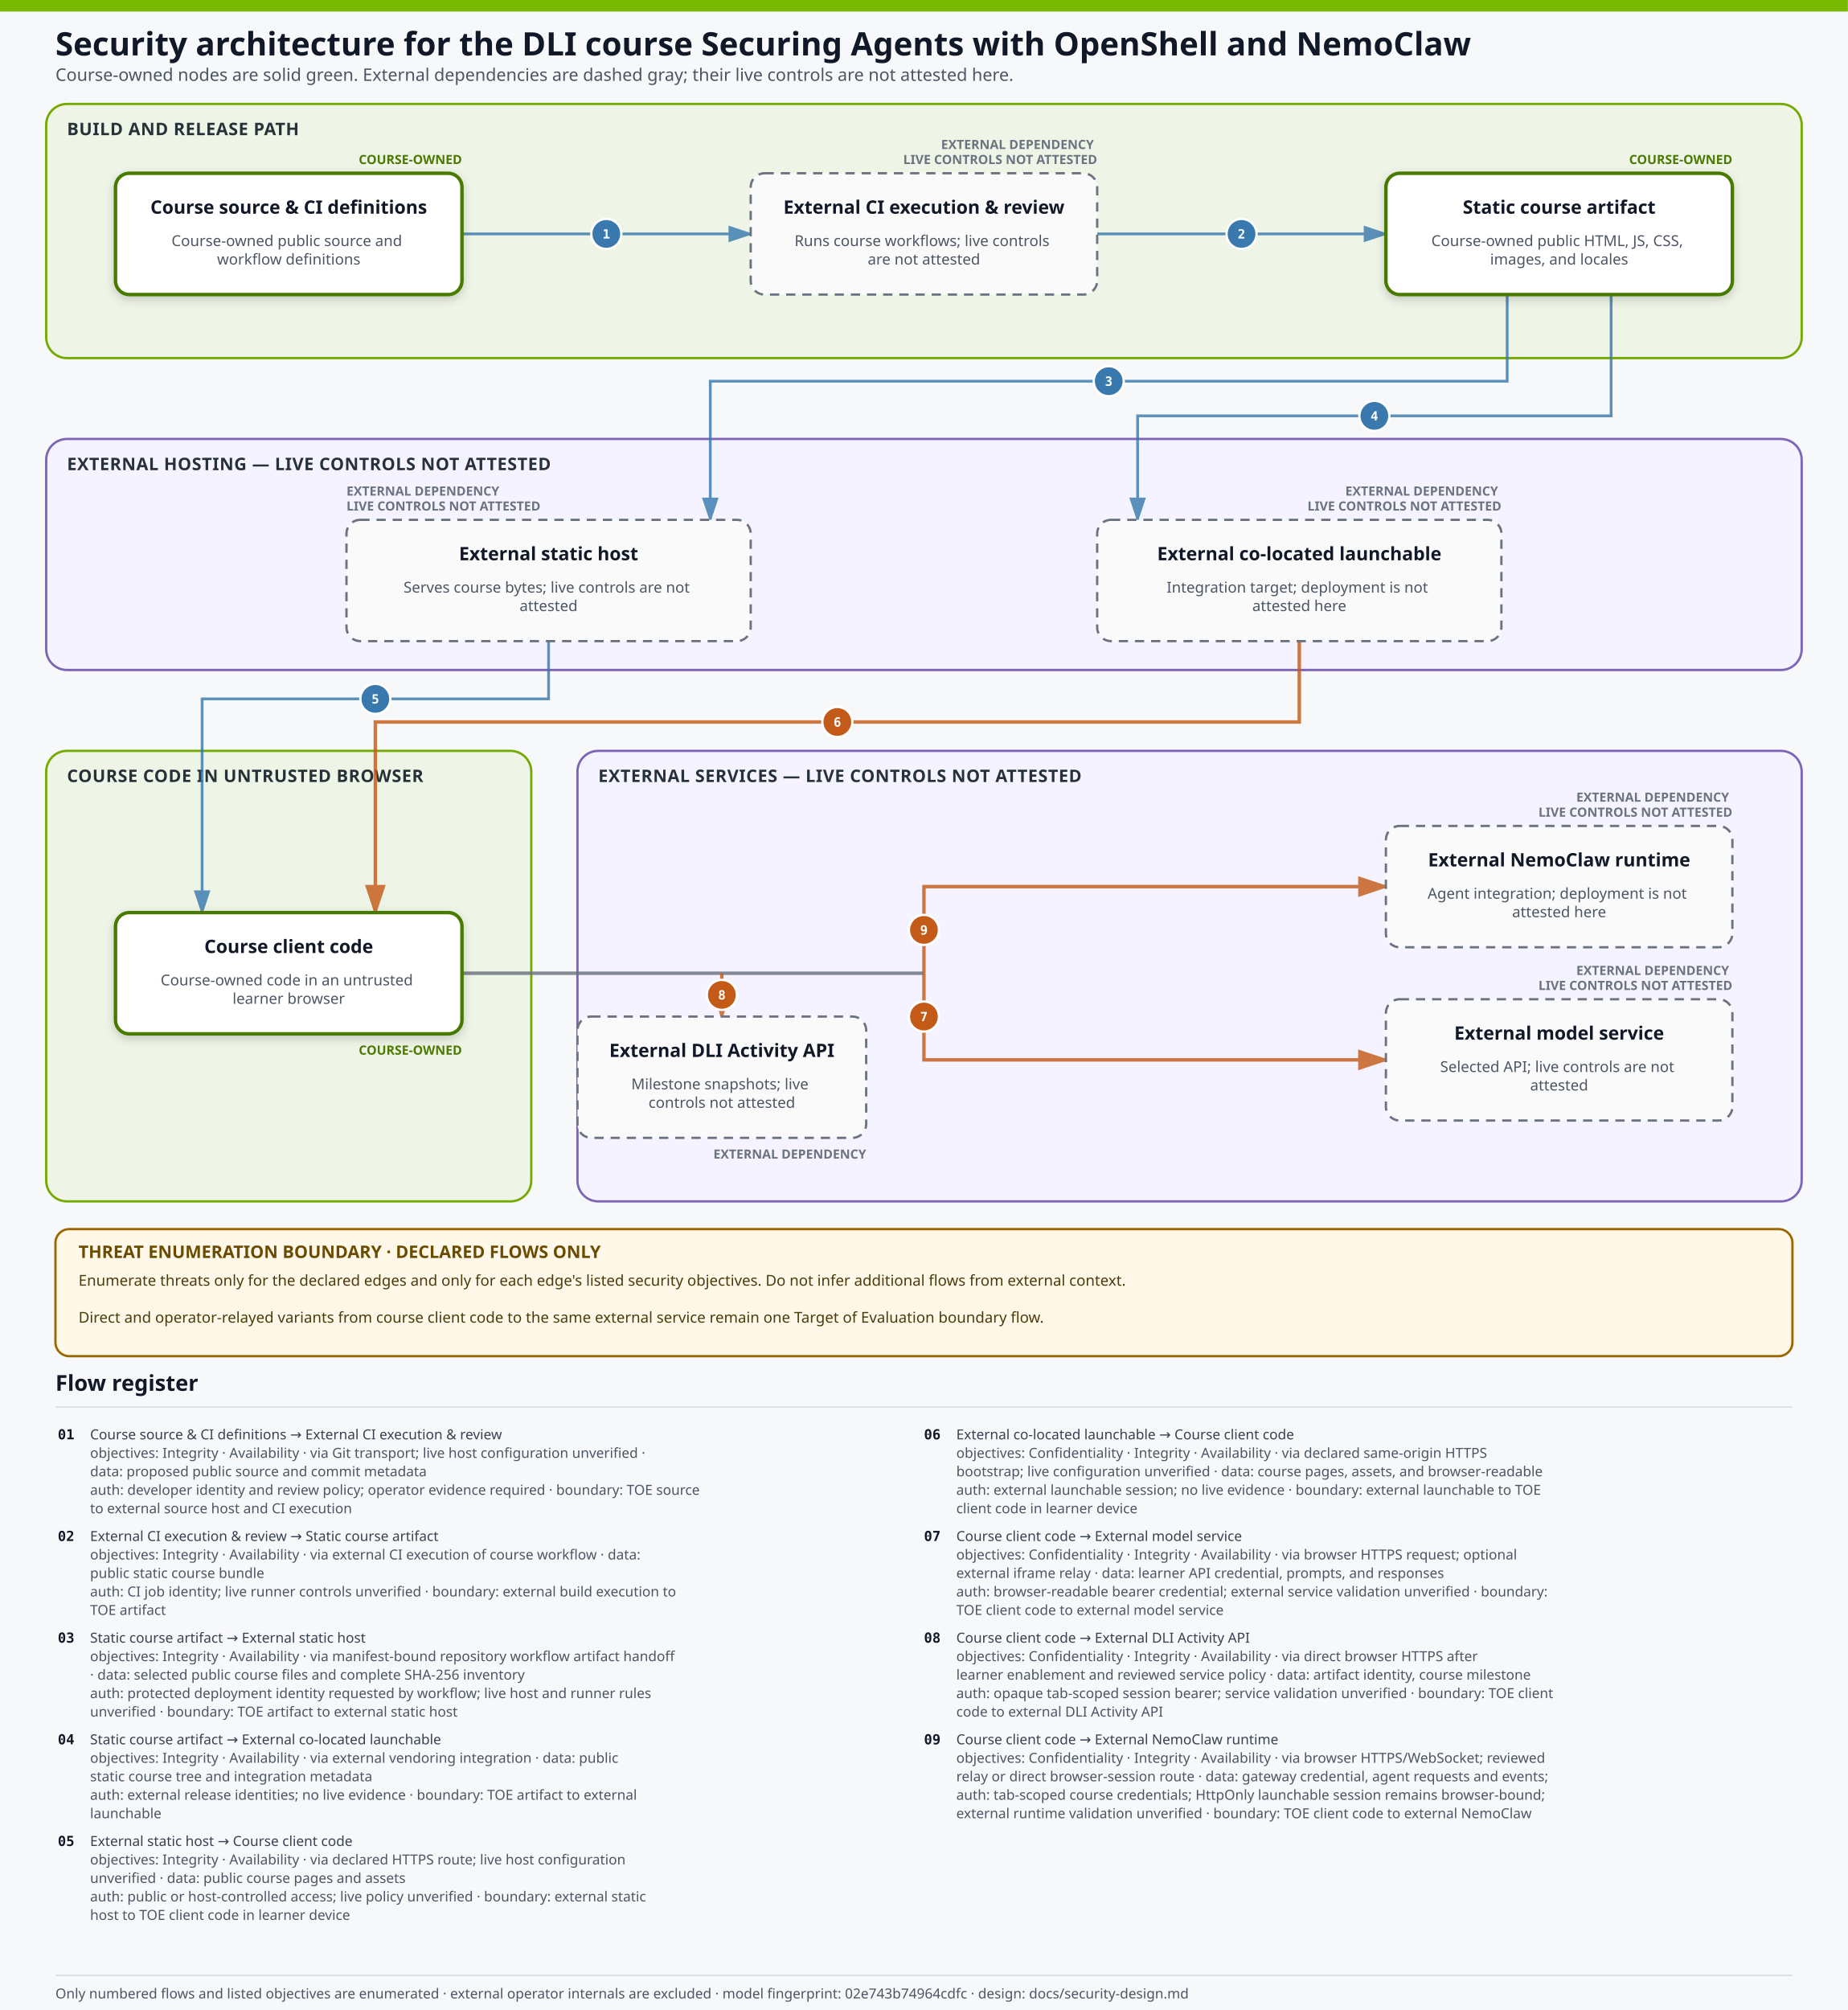
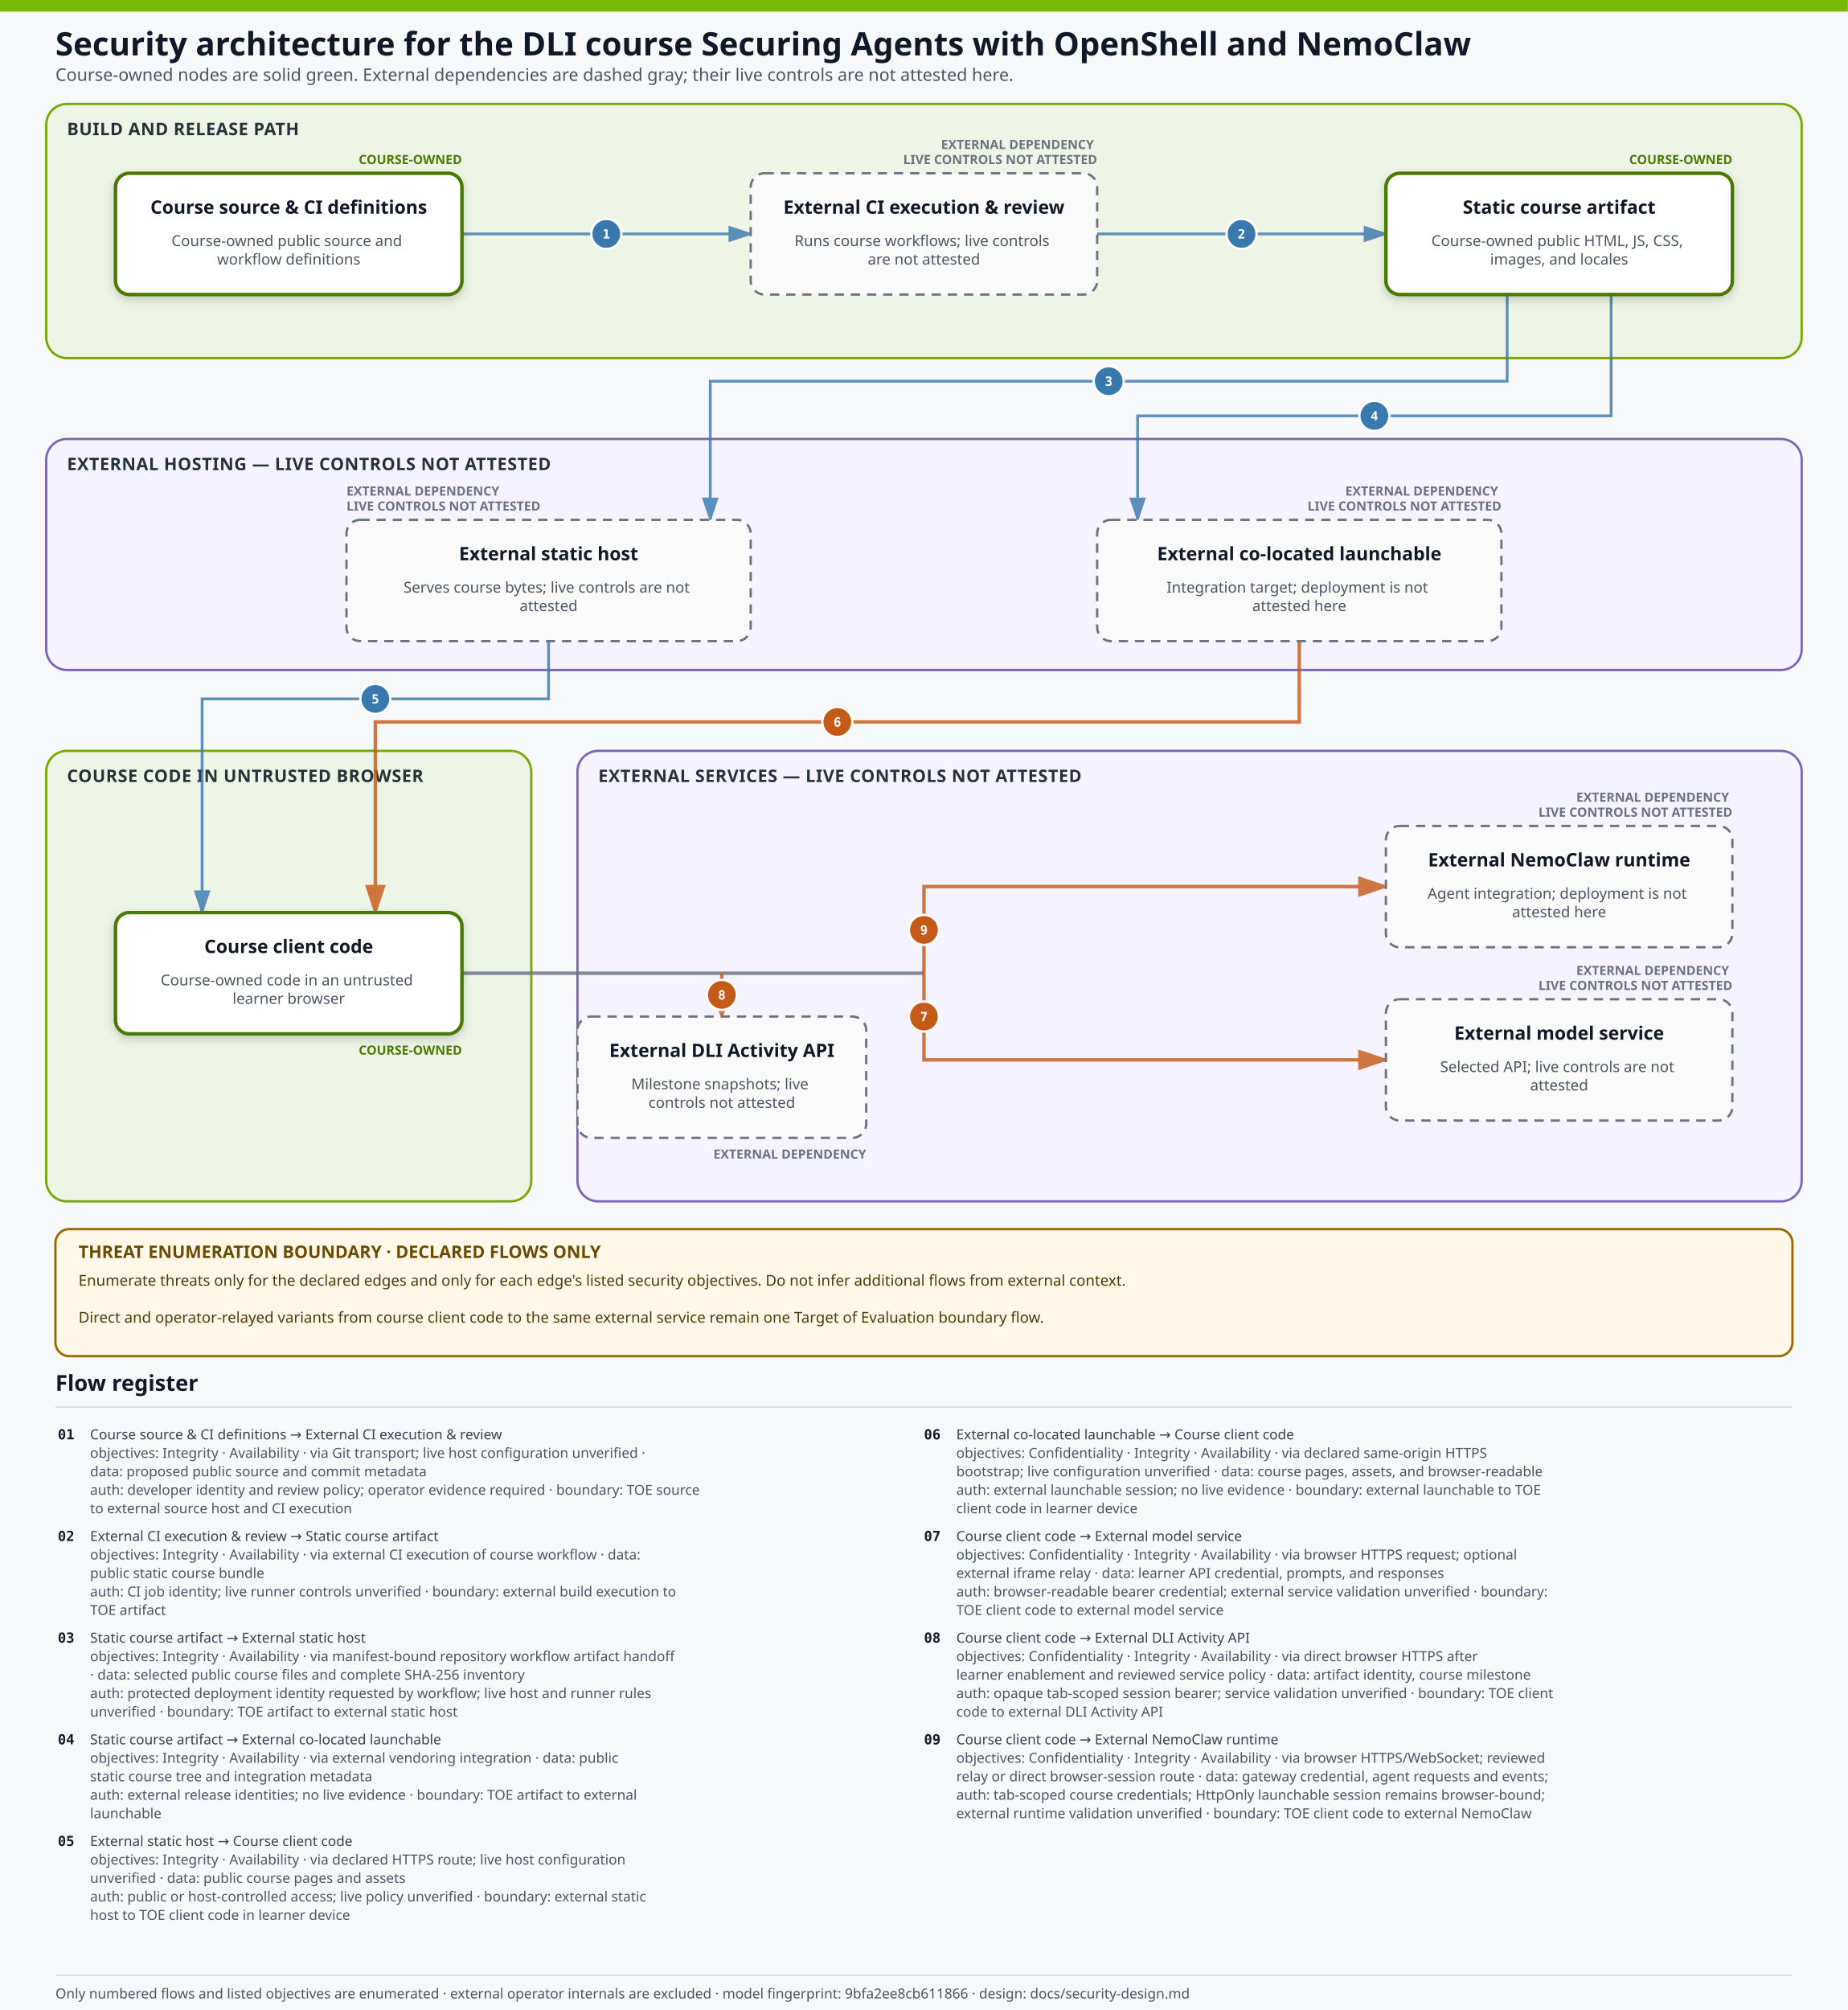
<svg xmlns="http://www.w3.org/2000/svg" viewBox="0 0 1600 1740" role="img" aria-labelledby="title desc" data-architecture-schema="nemoclaw-security-architecture/2">
  <defs>
    <marker id="arrow" markerWidth="10" markerHeight="10" refX="8" refY="3" orient="auto" markerUnits="strokeWidth">
      <path d="M0,0 L0,6 L9,3 z" fill="context-stroke" />
    </marker>
    <filter id="shadow" x="-10%" y="-10%" width="120%" height="130%">
      <feDropShadow dx="0" dy="3" stdDeviation="4" flood-opacity=".18" />
    </filter>
  </defs>
  <style>
  .bg{fill:#f7f8fa}.title{font:700 28px system-ui,sans-serif;fill:#111827}.subtitle{font:15px system-ui,sans-serif;fill:#4b5563}
  .zone{stroke-width:2;rx:18}.zone.supply{fill:#eef5e7;stroke:#76a900}.zone.external{fill:#f5f3ff;stroke:#7c65b5}.zone.gateway{fill:#eef6ff;stroke:#3979ad}.zone.internal{fill:#edf8f1;stroke:#37805a}.zone.host{fill:#fff4e8;stroke:#bf6b24}
  .zone-label{font:700 15px system-ui,sans-serif;letter-spacing:.4px;fill:#263238}.node{fill:#fff;stroke:#4b5563;stroke-width:2;rx:12;filter:url(#shadow)}
  .node.toe{stroke:#4a7a00;stroke-width:3}.node.external-context{fill:#fafafa;stroke:#6b7280;stroke-dasharray:8 6;filter:none}.node.privileged{stroke:#c45a18;stroke-width:3}.node.conditional{stroke-dasharray:8 6}.node-label{font:700 16px system-ui,sans-serif;fill:#111827}.node-detail{font:13px system-ui,sans-serif;fill:#4b5563}
  .ownership-toe{font:700 11px system-ui,sans-serif;fill:#4a7a00}.ownership-external{font:700 11px system-ui,sans-serif;fill:#6b7280}
  .edge{fill:none;stroke:#3979ad;stroke-width:2.4;opacity:.82;marker-end:url(#arrow)}.edge.sensitive{stroke:#c45a18;stroke-width:3}.edge.conditional{stroke-dasharray:8 6}
  .trunk{fill:none;stroke:#3979ad;stroke-width:3;opacity:.82}.trunk.neutral{stroke:#6b7280}
  .edge-id{font:700 11px ui-monospace,monospace;fill:#fff}.edge-badge{fill:#3979ad;stroke:#fff;stroke-width:2}.edge-badge.sensitive{fill:#c45a18}
  .legend-title{font:700 19px system-ui,sans-serif;fill:#111827}.legend-text{font:12px system-ui,sans-serif;fill:#374151}.legend-id{font:700 12px ui-monospace,monospace;fill:#111827}
  .scope-box{fill:#fff8e8;stroke:#9a6700;stroke-width:2;rx:12}.scope-title{font:700 15px system-ui,sans-serif;fill:#6b4b00}.scope-text{font:13px system-ui,sans-serif;fill:#4b3a0a}
  .note{font:12px system-ui,sans-serif;fill:#4b5563}.rail{fill:#76b900}
</style>
  <rect class="bg" width="1600" height="1740" />
  <rect class="rail" x="0" y="0" width="1600" height="10" />
  <text class="title" x="48" y="48">Security architecture for the DLI course Securing Agents with OpenShell and NemoClaw</text>
  <text class="subtitle" x="48" y="70">Course-owned nodes are solid green. External dependencies are dashed gray; their live controls are not attested here.</text>
  <rect class="zone supply" x="40" y="90" width="1520" height="220" />
  <text class="zone-label" x="58" y="117">BUILD AND RELEASE PATH</text>
  <rect class="zone external" x="40" y="380" width="1520" height="200" />
  <text class="zone-label" x="58" y="407">EXTERNAL HOSTING — LIVE CONTROLS NOT ATTESTED</text>
  <rect class="zone supply" x="40" y="650" width="420" height="390" />
  <text class="zone-label" x="58" y="677">COURSE CODE IN UNTRUSTED BROWSER</text>
  <rect class="zone external" x="500" y="650" width="1060" height="390" />
  <text class="zone-label" x="518" y="677">EXTERNAL SERVICES — LIVE CONTROLS NOT ATTESTED</text>
  <polyline class="trunk neutral" points="400,842.5 800,842.5" />
  <polyline class="edge" points="400,202.5 525,202.5 525,202.5 650,202.5" />
  <polyline class="edge" points="950,202.5 1075,202.5 1075,202.5 1200,202.5" />
  <polyline class="edge" points="1305,255 1305,330 615,330 615,450" />
  <polyline class="edge" points="1395,255 1395,360 985,360 985,450" />
  <polyline class="edge" points="475,555 475,605 175,605 175,790" />
  <polyline class="edge sensitive" points="1125,555 1125,625 325,625 325,790" />
  <polyline class="edge sensitive" points="800,842.5 800,917.5 1200,917.5" />
  <polyline class="edge sensitive" points="625,842.5 625,861.25 625,861.25 625,880" />
  <polyline class="edge sensitive" points="800,842.5 800,767.5 1200,767.5" />
  <circle class="edge-badge" cx="525" cy="202.5" r="13" />
  <text class="edge-id" x="525" y="206.5" text-anchor="middle">1</text>
  <circle class="edge-badge" cx="1075" cy="202.5" r="13" />
  <text class="edge-id" x="1075" y="206.5" text-anchor="middle">2</text>
  <circle class="edge-badge" cx="960" cy="330" r="13" />
  <text class="edge-id" x="960" y="334" text-anchor="middle">3</text>
  <circle class="edge-badge" cx="1190" cy="360" r="13" />
  <text class="edge-id" x="1190" y="364" text-anchor="middle">4</text>
  <circle class="edge-badge" cx="325" cy="605" r="13" />
  <text class="edge-id" x="325" y="609" text-anchor="middle">5</text>
  <circle class="edge-badge sensitive" cx="725" cy="625" r="13" />
  <text class="edge-id" x="725" y="629" text-anchor="middle">6</text>
  <circle class="edge-badge sensitive" cx="800" cy="880" r="13" />
  <text class="edge-id" x="800" y="884" text-anchor="middle">7</text>
  <circle class="edge-badge sensitive" cx="625" cy="861.25" r="13" />
  <text class="edge-id" x="625" y="865.25" text-anchor="middle">8</text>
  <circle class="edge-badge sensitive" cx="800" cy="805" r="13" />
  <text class="edge-id" x="800" y="809" text-anchor="middle">9</text>
  <rect class="node toe" x="100" y="150" width="300" height="105" />
  <text class="ownership-toe" x="400" y="142" text-anchor="end">COURSE-OWNED</text>
  <text x="250" y="185" text-anchor="middle" class="node-label">
    <tspan x="250" dy="0">Course source &amp; CI definitions</tspan>
  </text>
  <text x="250" y="213" text-anchor="middle" class="node-detail">
    <tspan x="250" dy="0">Course-owned public source and</tspan>
    <tspan x="250" dy="16">workflow definitions</tspan>
  </text>
  <rect class="node external-context" x="650" y="150" width="300" height="105" />
  <text x="950" y="129" text-anchor="end" class="ownership-external">
    <tspan x="950" dy="0">EXTERNAL DEPENDENCY</tspan>
    <tspan x="950" dy="13">LIVE CONTROLS NOT ATTESTED</tspan>
  </text>
  <text x="800" y="185" text-anchor="middle" class="node-label">
    <tspan x="800" dy="0">External CI execution &amp; review</tspan>
  </text>
  <text x="800" y="213" text-anchor="middle" class="node-detail">
    <tspan x="800" dy="0">Runs course workflows; live controls</tspan>
    <tspan x="800" dy="16">are not attested</tspan>
  </text>
  <rect class="node toe" x="1200" y="150" width="300" height="105" />
  <text class="ownership-toe" x="1500" y="142" text-anchor="end">COURSE-OWNED</text>
  <text x="1350" y="185" text-anchor="middle" class="node-label">
    <tspan x="1350" dy="0">Static course artifact</tspan>
  </text>
  <text x="1350" y="213" text-anchor="middle" class="node-detail">
    <tspan x="1350" dy="0">Course-owned public HTML, JS, CSS,</tspan>
    <tspan x="1350" dy="16">images, and locales</tspan>
  </text>
  <rect class="node external-context" x="300" y="450" width="350" height="105" />
  <text x="300" y="429" text-anchor="start" class="ownership-external">
    <tspan x="300" dy="0">EXTERNAL DEPENDENCY</tspan>
    <tspan x="300" dy="13">LIVE CONTROLS NOT ATTESTED</tspan>
  </text>
  <text x="475" y="485" text-anchor="middle" class="node-label">
    <tspan x="475" dy="0">External static host</tspan>
  </text>
  <text x="475" y="513" text-anchor="middle" class="node-detail">
    <tspan x="475" dy="0">Serves course bytes; live controls are not</tspan>
    <tspan x="475" dy="16">attested</tspan>
  </text>
  <rect class="node external-context" x="950" y="450" width="350" height="105" />
  <text x="1300" y="429" text-anchor="end" class="ownership-external">
    <tspan x="1300" dy="0">EXTERNAL DEPENDENCY</tspan>
    <tspan x="1300" dy="13">LIVE CONTROLS NOT ATTESTED</tspan>
  </text>
  <text x="1125" y="485" text-anchor="middle" class="node-label">
    <tspan x="1125" dy="0">External co-located launchable</tspan>
  </text>
  <text x="1125" y="513" text-anchor="middle" class="node-detail">
    <tspan x="1125" dy="0">Integration target; deployment is not</tspan>
    <tspan x="1125" dy="16">attested here</tspan>
  </text>
  <rect class="node toe" x="100" y="790" width="300" height="105" />
  <text class="ownership-toe" x="400" y="913" text-anchor="end">COURSE-OWNED</text>
  <text x="250" y="825" text-anchor="middle" class="node-label">
    <tspan x="250" dy="0">Course client code</tspan>
  </text>
  <text x="250" y="853" text-anchor="middle" class="node-detail">
    <tspan x="250" dy="0">Course-owned code in an untrusted</tspan>
    <tspan x="250" dy="16">learner browser</tspan>
  </text>
  <rect class="node external-context" x="1200" y="865" width="300" height="105" />
  <text x="1500" y="844" text-anchor="end" class="ownership-external">
    <tspan x="1500" dy="0">EXTERNAL DEPENDENCY</tspan>
    <tspan x="1500" dy="13">LIVE CONTROLS NOT ATTESTED</tspan>
  </text>
  <text x="1350" y="900" text-anchor="middle" class="node-label">
    <tspan x="1350" dy="0">External model service</tspan>
  </text>
  <text x="1350" y="928" text-anchor="middle" class="node-detail">
    <tspan x="1350" dy="0">Selected API; live controls are not</tspan>
    <tspan x="1350" dy="16">attested</tspan>
  </text>
  <rect class="node external-context" x="500" y="880" width="250" height="105" />
  <text class="ownership-external" x="750" y="1003" text-anchor="end">EXTERNAL DEPENDENCY</text>
  <text x="625" y="915" text-anchor="middle" class="node-label">
    <tspan x="625" dy="0">External DLI Activity API</tspan>
  </text>
  <text x="625" y="943" text-anchor="middle" class="node-detail">
    <tspan x="625" dy="0">Milestone snapshots; live</tspan>
    <tspan x="625" dy="16">controls not attested</tspan>
  </text>
  <rect class="node external-context" x="1200" y="715" width="300" height="105" />
  <text x="1500" y="694" text-anchor="end" class="ownership-external">
    <tspan x="1500" dy="0">EXTERNAL DEPENDENCY</tspan>
    <tspan x="1500" dy="13">LIVE CONTROLS NOT ATTESTED</tspan>
  </text>
  <text x="1350" y="750" text-anchor="middle" class="node-label">
    <tspan x="1350" dy="0">External NemoClaw runtime</tspan>
  </text>
  <text x="1350" y="778" text-anchor="middle" class="node-detail">
    <tspan x="1350" dy="0">Agent integration; deployment is not</tspan>
    <tspan x="1350" dy="16">attested here</tspan>
  </text>
  <rect class="scope-box" x="48" y="1064" width="1504" height="110" />
  <text class="scope-title" x="68" y="1089">THREAT ENUMERATION BOUNDARY · DECLARED FLOWS ONLY</text>
  <text x="68" y="1113" text-anchor="start" class="scope-text">
    <tspan x="68" dy="0">Enumerate threats only for the declared edges and only for each edge's listed security objectives. Do not infer additional flows from external context.</tspan>
  </text>
  <text x="68" y="1145" text-anchor="start" class="scope-text">
    <tspan x="68" dy="0">Direct and operator-relayed variants from course client code to the same external service remain one Target of Evaluation boundary flow.</tspan>
  </text>
  <text class="legend-title" x="48" y="1204">Flow register</text>
  <line x1="48" y1="1218" x2="1552" y2="1218" stroke="#d1d5db" />
  <text class="legend-id" x="50" y="1246">01</text>
  <text x="78" y="1246" text-anchor="start" class="legend-text">
    <tspan x="78" dy="0">Course source &amp; CI definitions → External CI execution &amp; review</tspan>
  </text>
  <text x="78" y="1262" text-anchor="start" class="note">
    <tspan x="78" dy="0">objectives: Integrity · Availability · via Git transport; live host configuration unverified ·</tspan>
    <tspan x="78" dy="16">data: proposed public source and commit metadata</tspan>
  </text>
  <text x="78" y="1294" text-anchor="start" class="note">
    <tspan x="78" dy="0">auth: developer identity and review policy; operator evidence required · boundary: TOE source</tspan>
    <tspan x="78" dy="16">to external source host and CI execution</tspan>
  </text>
  <text class="legend-id" x="50" y="1334">02</text>
  <text x="78" y="1334" text-anchor="start" class="legend-text">
    <tspan x="78" dy="0">External CI execution &amp; review → Static course artifact</tspan>
  </text>
  <text x="78" y="1350" text-anchor="start" class="note">
    <tspan x="78" dy="0">objectives: Integrity · Availability · via external CI execution of course workflow · data:</tspan>
    <tspan x="78" dy="16">public static course bundle</tspan>
  </text>
  <text x="78" y="1382" text-anchor="start" class="note">
    <tspan x="78" dy="0">auth: CI job identity; live runner controls unverified · boundary: external build execution to</tspan>
    <tspan x="78" dy="16">TOE artifact</tspan>
  </text>
  <text class="legend-id" x="50" y="1422">03</text>
  <text x="78" y="1422" text-anchor="start" class="legend-text">
    <tspan x="78" dy="0">Static course artifact → External static host</tspan>
  </text>
  <text x="78" y="1438" text-anchor="start" class="note">
    <tspan x="78" dy="0">objectives: Integrity · Availability · via manifest-bound repository workflow artifact handoff</tspan>
    <tspan x="78" dy="16">· data: selected public course files and complete SHA-256 inventory</tspan>
  </text>
  <text x="78" y="1470" text-anchor="start" class="note">
    <tspan x="78" dy="0">auth: protected deployment identity requested by workflow; live host and runner rules</tspan>
    <tspan x="78" dy="16">unverified · boundary: TOE artifact to external static host</tspan>
  </text>
  <text class="legend-id" x="50" y="1510">04</text>
  <text x="78" y="1510" text-anchor="start" class="legend-text">
    <tspan x="78" dy="0">Static course artifact → External co-located launchable</tspan>
  </text>
  <text x="78" y="1526" text-anchor="start" class="note">
    <tspan x="78" dy="0">objectives: Integrity · Availability · via external vendoring integration · data: public</tspan>
    <tspan x="78" dy="16">static course tree and integration metadata</tspan>
  </text>
  <text x="78" y="1558" text-anchor="start" class="note">
    <tspan x="78" dy="0">auth: external release identities; no live evidence · boundary: TOE artifact to external</tspan>
    <tspan x="78" dy="16">launchable</tspan>
  </text>
  <text class="legend-id" x="50" y="1598">05</text>
  <text x="78" y="1598" text-anchor="start" class="legend-text">
    <tspan x="78" dy="0">External static host → Course client code</tspan>
  </text>
  <text x="78" y="1614" text-anchor="start" class="note">
    <tspan x="78" dy="0">objectives: Integrity · Availability · via declared HTTPS route; live host configuration</tspan>
    <tspan x="78" dy="16">unverified · data: public course pages and assets</tspan>
  </text>
  <text x="78" y="1646" text-anchor="start" class="note">
    <tspan x="78" dy="0">auth: public or host-controlled access; live policy unverified · boundary: external static</tspan>
    <tspan x="78" dy="16">host to TOE client code in learner device</tspan>
  </text>
  <text class="legend-id" x="800" y="1246">06</text>
  <text x="828" y="1246" text-anchor="start" class="legend-text">
    <tspan x="828" dy="0">External co-located launchable → Course client code</tspan>
  </text>
  <text x="828" y="1262" text-anchor="start" class="note">
    <tspan x="828" dy="0">objectives: Confidentiality · Integrity · Availability · via declared same-origin HTTPS</tspan>
    <tspan x="828" dy="16">bootstrap; live configuration unverified · data: course pages, assets, and browser-readable</tspan>
  </text>
  <text x="828" y="1294" text-anchor="start" class="note">
    <tspan x="828" dy="0">auth: external launchable session; no live evidence · boundary: external launchable to TOE</tspan>
    <tspan x="828" dy="16">client code in learner device</tspan>
  </text>
  <text class="legend-id" x="800" y="1334">07</text>
  <text x="828" y="1334" text-anchor="start" class="legend-text">
    <tspan x="828" dy="0">Course client code → External model service</tspan>
  </text>
  <text x="828" y="1350" text-anchor="start" class="note">
    <tspan x="828" dy="0">objectives: Confidentiality · Integrity · Availability · via browser HTTPS request; optional</tspan>
    <tspan x="828" dy="16">external iframe relay · data: learner API credential, prompts, and responses</tspan>
  </text>
  <text x="828" y="1382" text-anchor="start" class="note">
    <tspan x="828" dy="0">auth: browser-readable bearer credential; external service validation unverified · boundary:</tspan>
    <tspan x="828" dy="16">TOE client code to external model service</tspan>
  </text>
  <text class="legend-id" x="800" y="1422">08</text>
  <text x="828" y="1422" text-anchor="start" class="legend-text">
    <tspan x="828" dy="0">Course client code → External DLI Activity API</tspan>
  </text>
  <text x="828" y="1438" text-anchor="start" class="note">
    <tspan x="828" dy="0">objectives: Confidentiality · Integrity · Availability · via direct browser HTTPS after</tspan>
    <tspan x="828" dy="16">learner enablement and reviewed service policy · data: artifact identity, course milestone</tspan>
  </text>
  <text x="828" y="1470" text-anchor="start" class="note">
    <tspan x="828" dy="0">auth: opaque tab-scoped session bearer; service validation unverified · boundary: TOE client</tspan>
    <tspan x="828" dy="16">code to external DLI Activity API</tspan>
  </text>
  <text class="legend-id" x="800" y="1510">09</text>
  <text x="828" y="1510" text-anchor="start" class="legend-text">
    <tspan x="828" dy="0">Course client code → External NemoClaw runtime</tspan>
  </text>
  <text x="828" y="1526" text-anchor="start" class="note">
    <tspan x="828" dy="0">objectives: Confidentiality · Integrity · Availability · via browser HTTPS/WebSocket; reviewed</tspan>
    <tspan x="828" dy="16">relay or direct browser-session route · data: gateway credential, agent requests and events;</tspan>
  </text>
  <text x="828" y="1558" text-anchor="start" class="note">
    <tspan x="828" dy="0">auth: tab-scoped course credentials; HttpOnly launchable session remains browser-bound;</tspan>
    <tspan x="828" dy="16">external runtime validation unverified · boundary: TOE client code to external NemoClaw</tspan>
  </text>
  <line x1="48" y1="1710" x2="1552" y2="1710" stroke="#d1d5db" />
-   <text class="note" x="48" y="1730">Only numbered flows and listed objectives are enumerated · external operator internals are excluded · model fingerprint: 02e743b74964cdfc · design: docs/security-design.md</text>
+   <text class="note" x="48" y="1730">Only numbered flows and listed objectives are enumerated · external operator internals are excluded · model fingerprint: 9bfa2ee8cb611866 · design: docs/security-design.md</text>
</svg>
